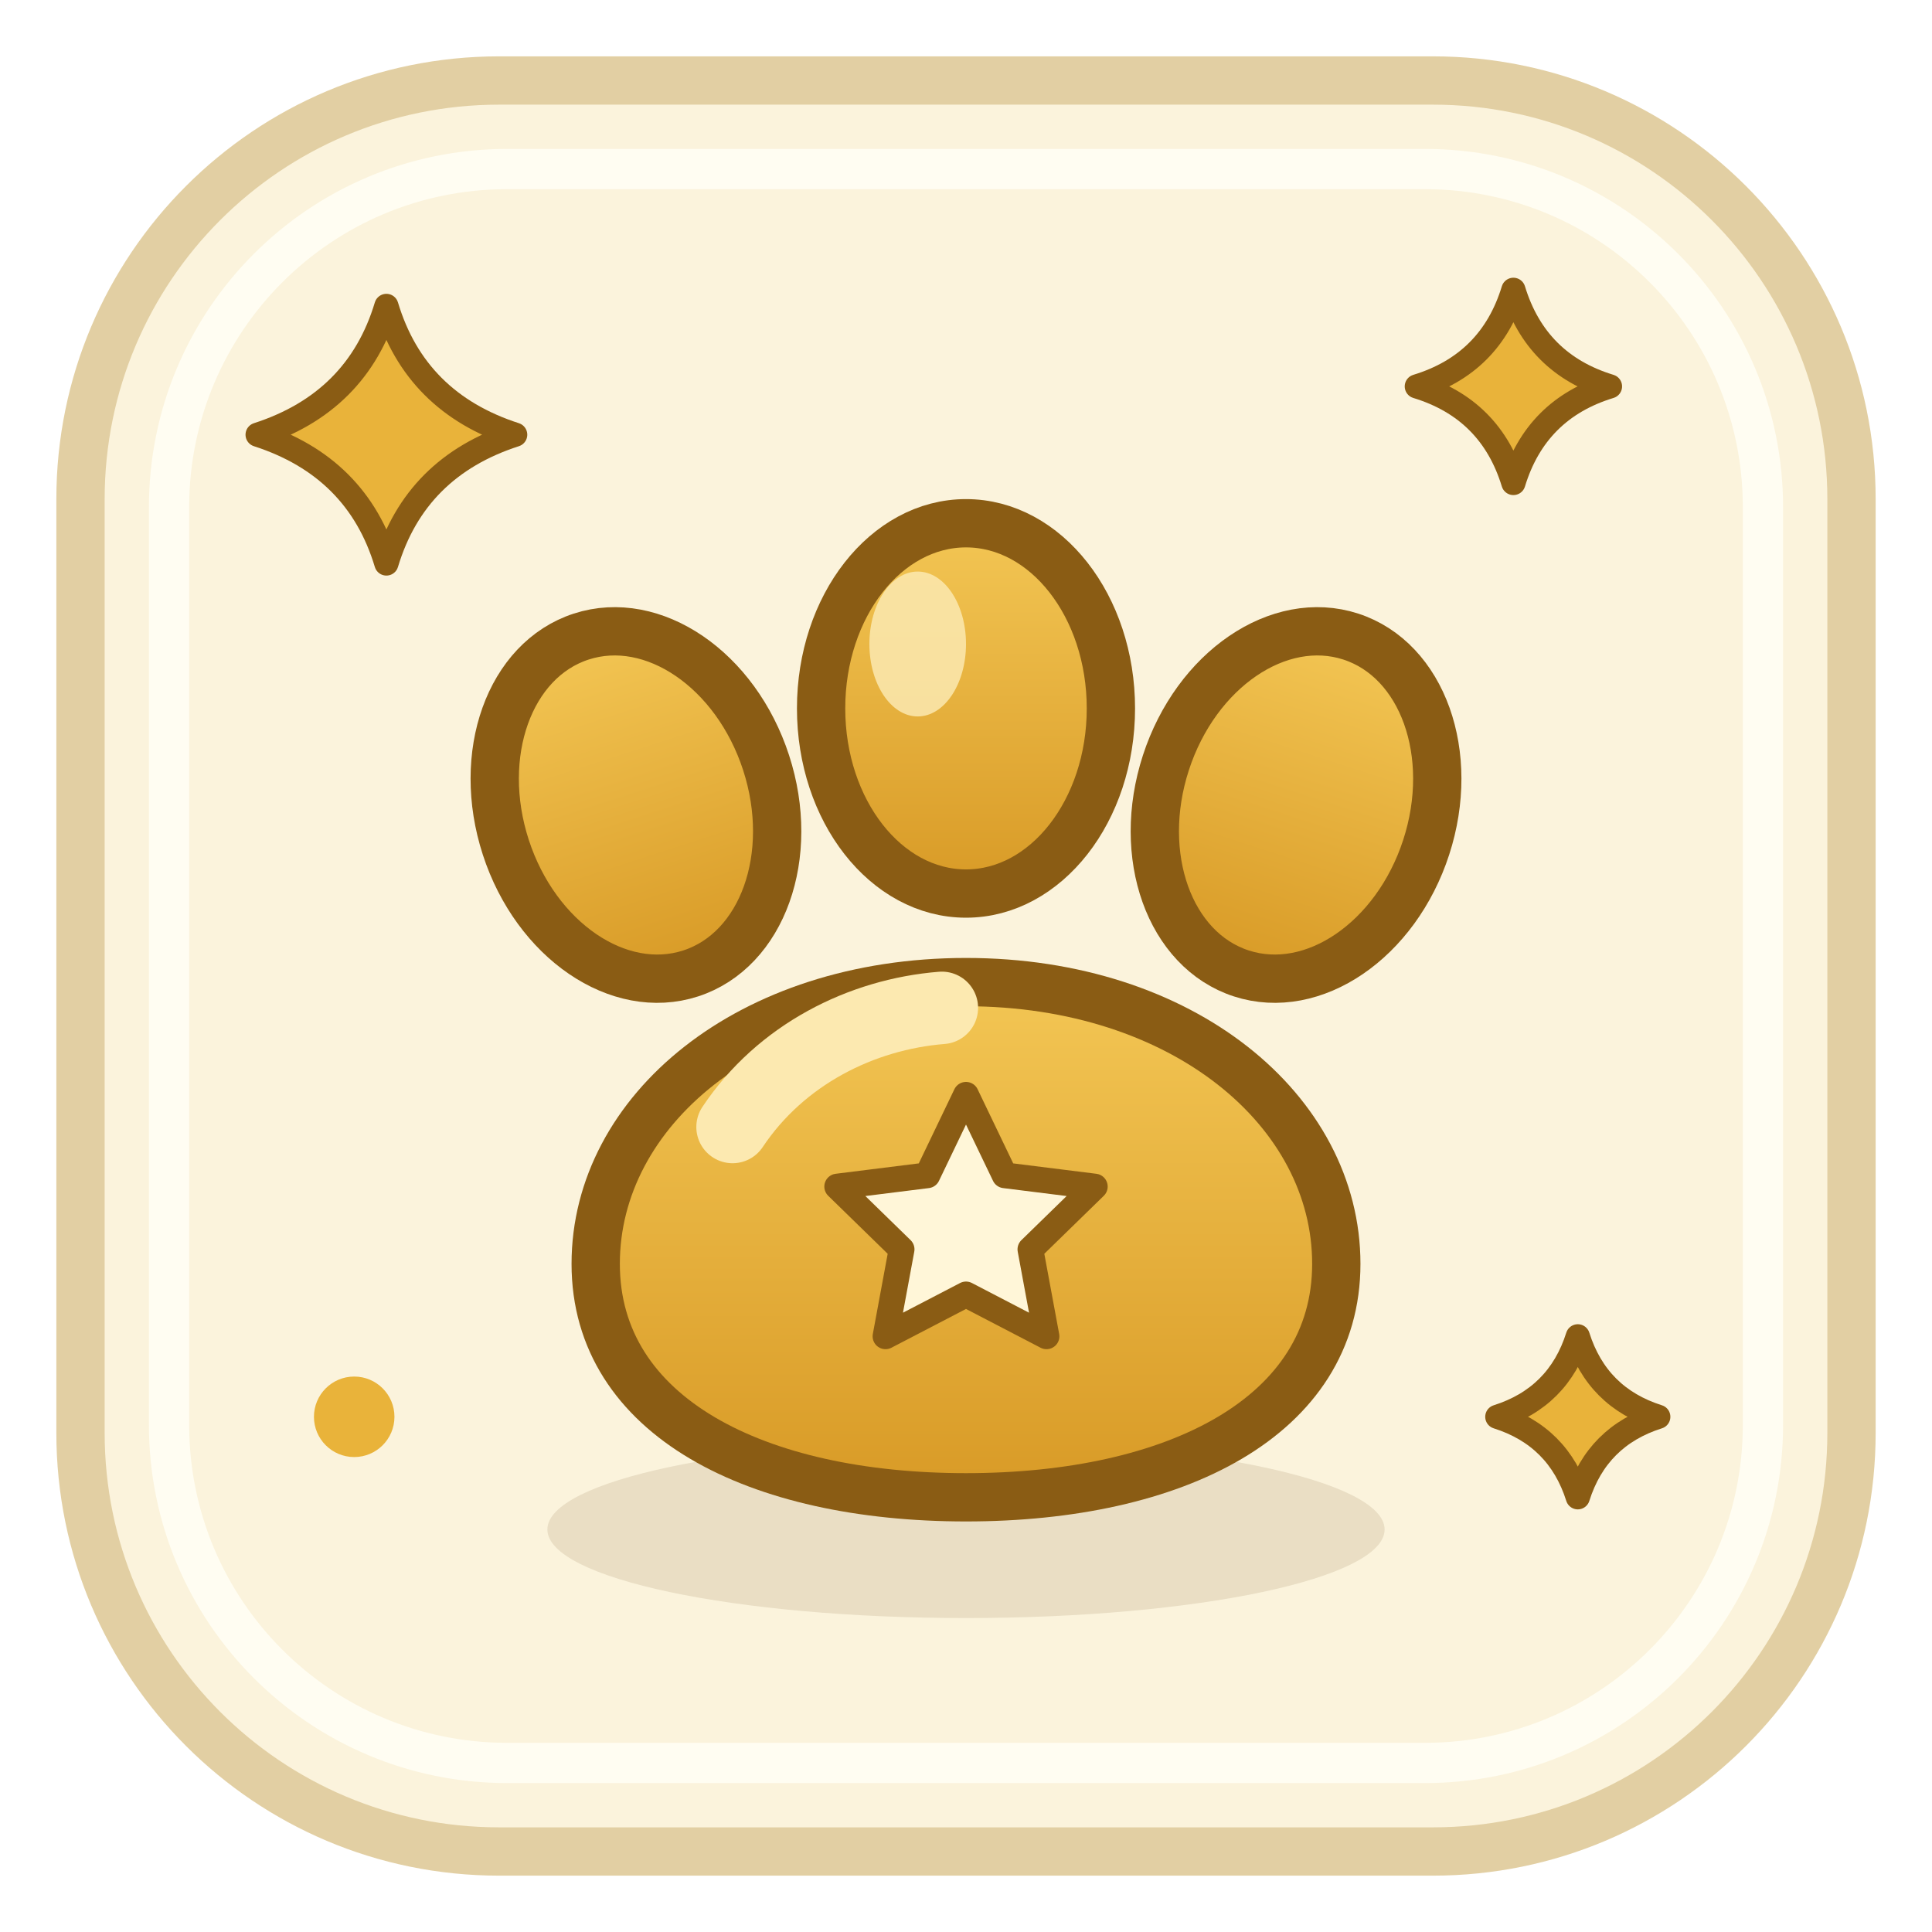
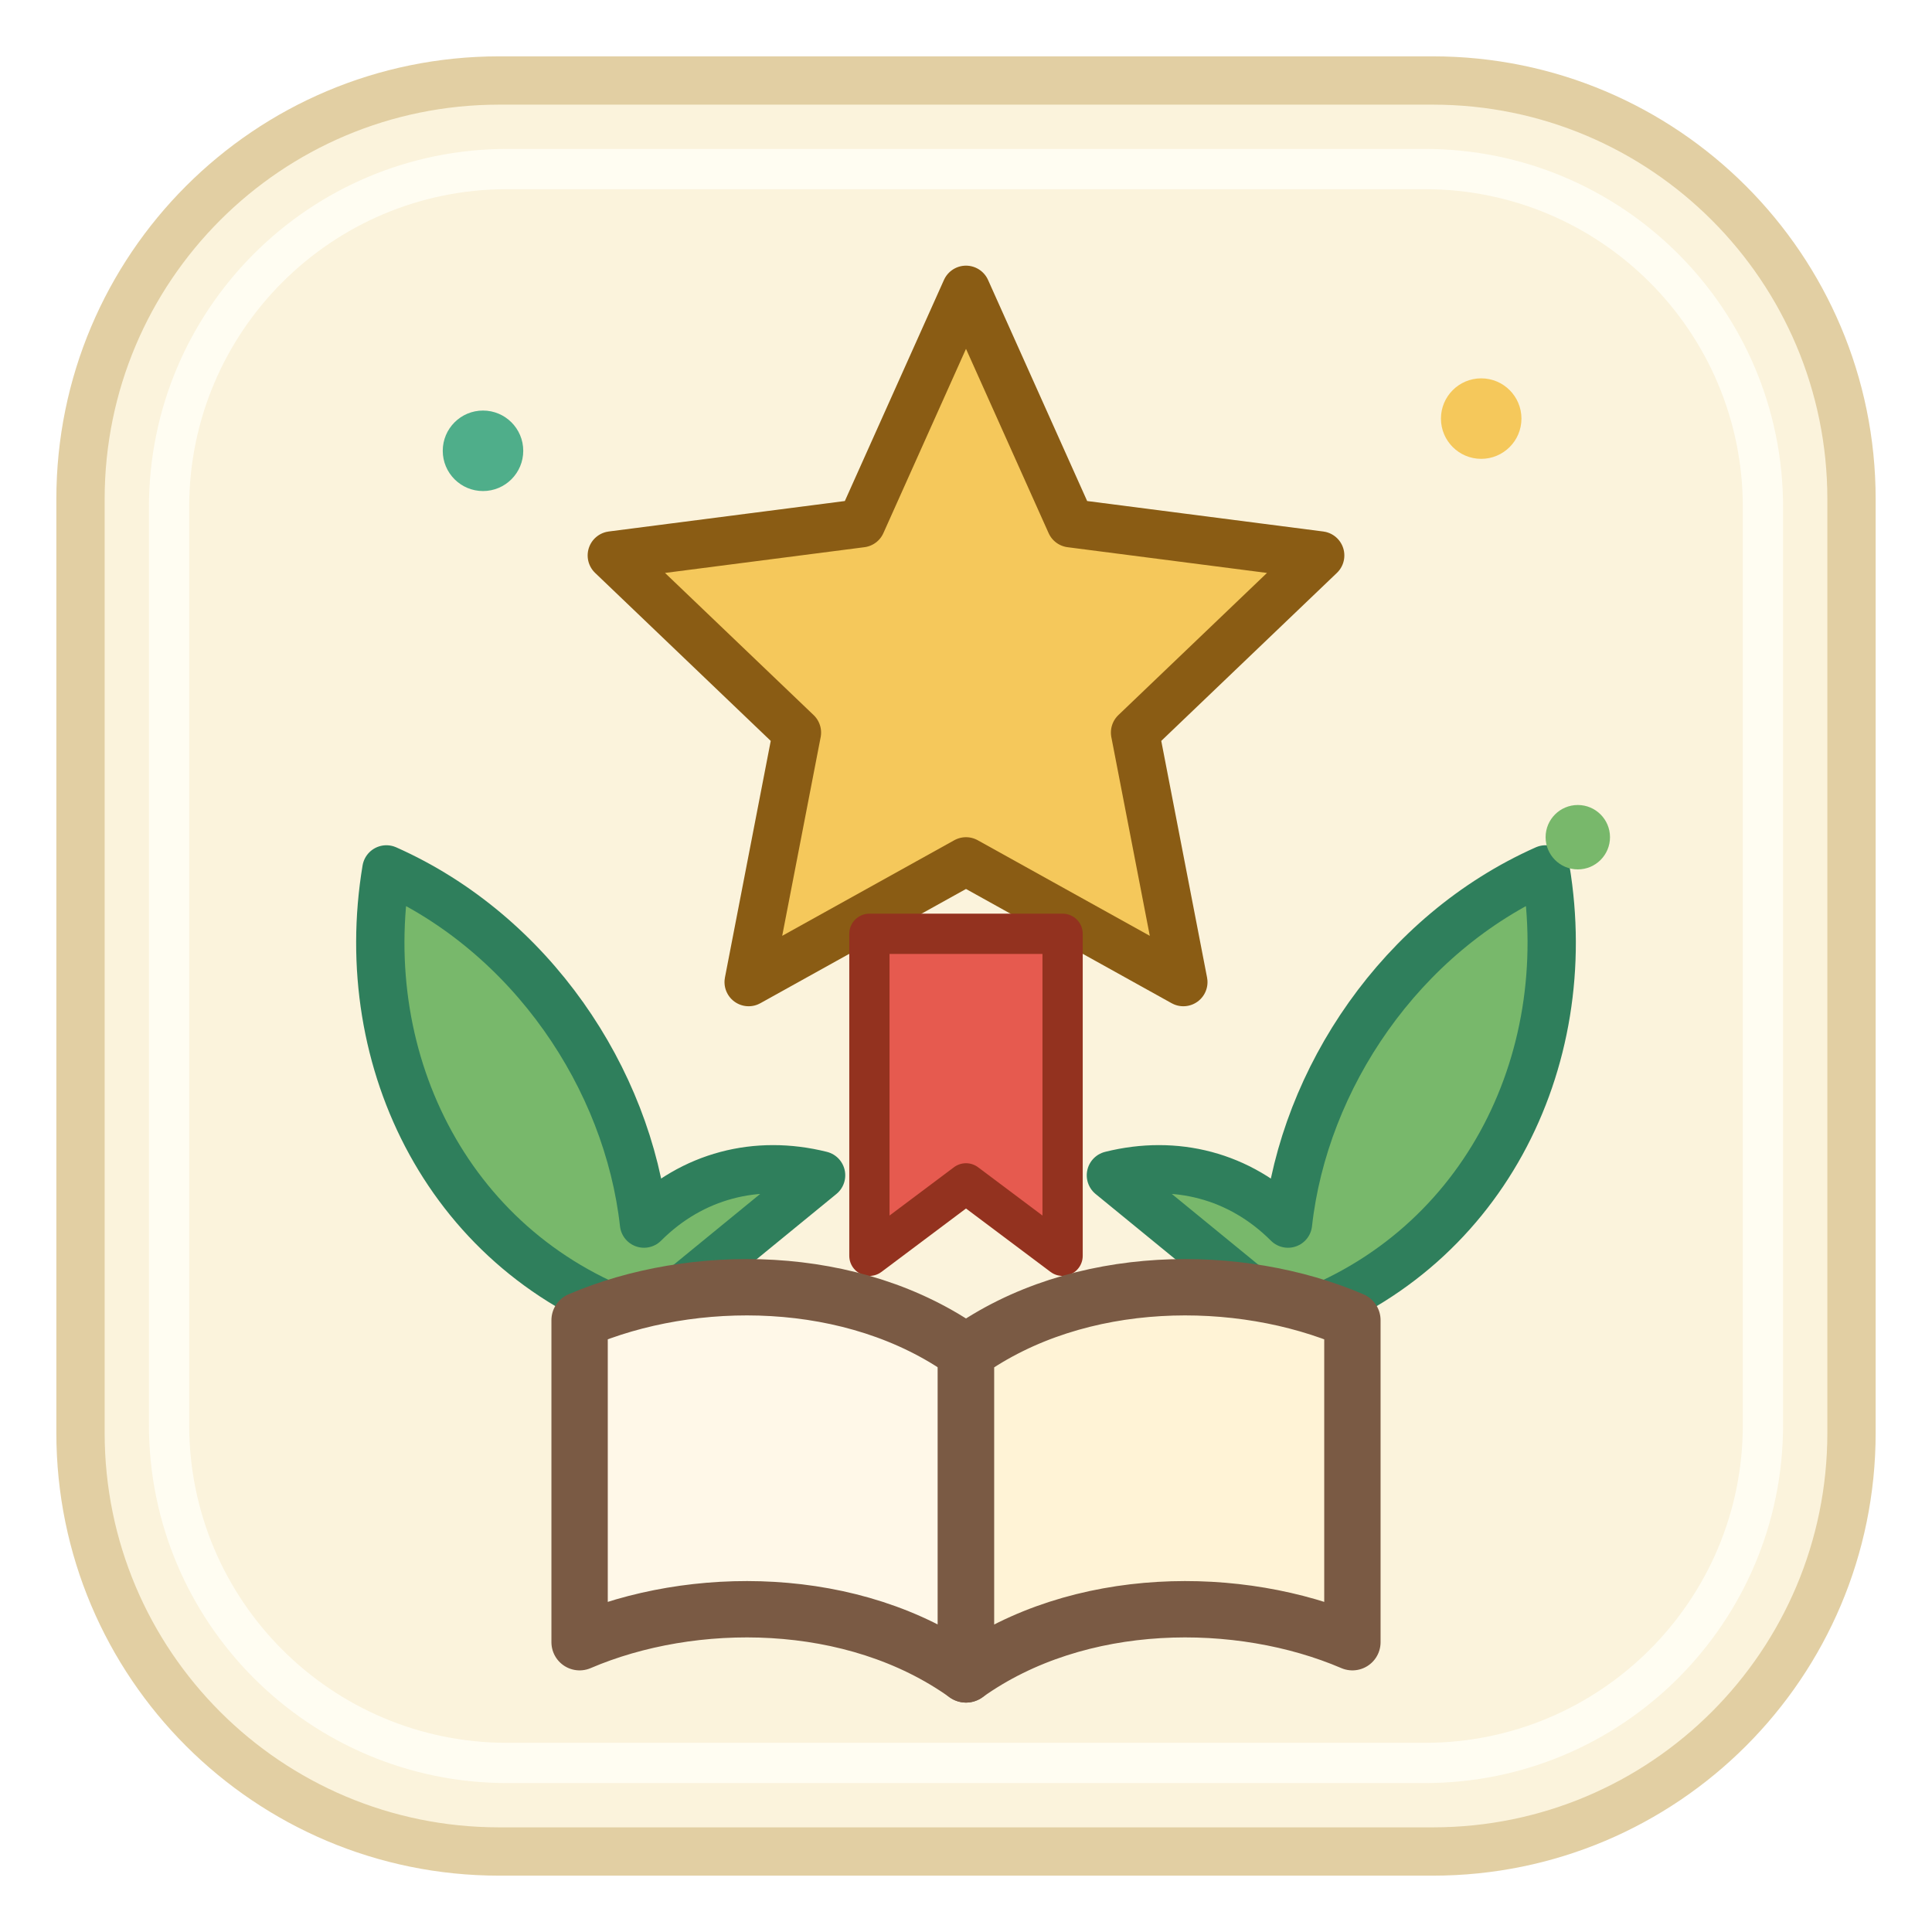
<svg xmlns="http://www.w3.org/2000/svg" viewBox="0 0 120 120" width="120" height="120">
-   <defs>
-     <linearGradient id="mp" x1="0" y1="0" x2="0" y2="1">
-       <stop offset="0" stop-color="#F3C654" />
-       <stop offset="1" stop-color="#D89A26" />
-     </linearGradient>
-   </defs>
  <rect x="5" y="5" width="110" height="110" rx="26" fill="#FBF3DC" stroke="#E2CFA3" stroke-width="3" />
  <rect x="10.5" y="10.5" width="99" height="99" rx="21" fill="none" stroke="#FFFDF2" stroke-width="2.5" />
-   <ellipse cx="60" cy="95" rx="26" ry="5.5" fill="#7A5A2E" opacity=".14" />
-   <g stroke="#8A5C14" stroke-width="3" stroke-linejoin="round">
-     <ellipse cx="39.5" cy="50" rx="8.5" ry="11" transform="rotate(-18 39.5 50)" fill="url(#mp)" />
-     <ellipse cx="60" cy="44" rx="9" ry="11.5" fill="url(#mp)" />
-     <ellipse cx="80.5" cy="50" rx="8.5" ry="11" transform="rotate(18 80.5 50)" fill="url(#mp)" />
-     <path d="M60 61c13.5 0 23 8 23 17.5 0 9.5 -10 14.5 -23 14.5s-23 -5 -23 -14.5c0 -9.5 9.5 -17.5 23 -17.5z" fill="url(#mp)" />
+   <g stroke="#2F7F5C" stroke-width="3" stroke-linejoin="round">
+     <path d="M40 82c-12 -4 -18 -16 -16 -28 9 4 15 13 16 22 3 -3 7 -4 11 -3z" fill="#78B86B" />
+     <path d="M80 82c12 -4 18 -16 16 -28 -9 4 -15 13 -16 22 -3 -3 -7 -4 -11 -3z" fill="#78B86B" />
  </g>
-   <path d="M45.5 70c3 -4.5 8 -7 13 -7.4" stroke="#FCE9B0" stroke-width="4.5" fill="none" stroke-linecap="round" />
-   <ellipse cx="57" cy="40" rx="3" ry="4.5" fill="#FCE9B0" opacity=".85" />
-   <path d="M60 68 62.4 73 68 73.7 64 77.6 65 83 60 80.4 55 83 56 77.6 52 73.7 57.6 73z" fill="#FFF6D8" stroke="#8A5C14" stroke-width="1.6" stroke-linejoin="round" />
-   <g fill="#E9B33A" stroke="#8A5C14" stroke-width="1.5" stroke-linejoin="round">
-     <path d="M24 19q1.8 6 8 8q-6.2 2 -8 8q-1.8 -6 -8 -8q6.2 -2 8 -8z" />
-     <path d="M94 18q1.4 4.6 6 6q-4.6 1.4 -6 6q-1.4 -4.6 -6 -6q4.6 -1.4 6 -6z" />
-     <path d="M98 83q1.2 3.8 5 5q-3.8 1.2 -5 5q-1.2 -3.8 -5 -5q3.8 -1.2 5 -5z" />
+   <path d="M60 18 66.5 32.5 82 34.5 70.5 45.5 73.5 61 60 53.5 46.5 61 49.5 45.5 38 34.5 53.5 32.5z" fill="#F5C85B" stroke="#8A5C14" stroke-width="3" stroke-linejoin="round" />
+   <path d="M54 58h12v20l-6 -4.5 -6 4.5z" fill="#E65A4F" stroke="#93321F" stroke-width="2.5" stroke-linejoin="round" />
+   <g stroke="#7A5A44" stroke-width="3.5" stroke-linejoin="round">
+     <path d="M60 84c-7 -5 -17 -5 -24 -2v20c7 -3 17 -3 24 2z" fill="#FFF8E8" />
+     <path d="M60 84c7 -5 17 -5 24 -2v20c-7 -3 -17 -3 -24 2z" fill="#FFF3D6" />
+     <path d="M60 86v18" stroke-width="2.5" />
  </g>
-   <circle cx="22" cy="88" r="2.5" fill="#E9B33A" />
+   <circle cx="30" cy="28" r="2.5" fill="#4FAE8A" />
+   <circle cx="92" cy="26" r="2.5" fill="#F5C85B" />
+   <circle cx="98" cy="52" r="2" fill="#78B86B" />
</svg>
